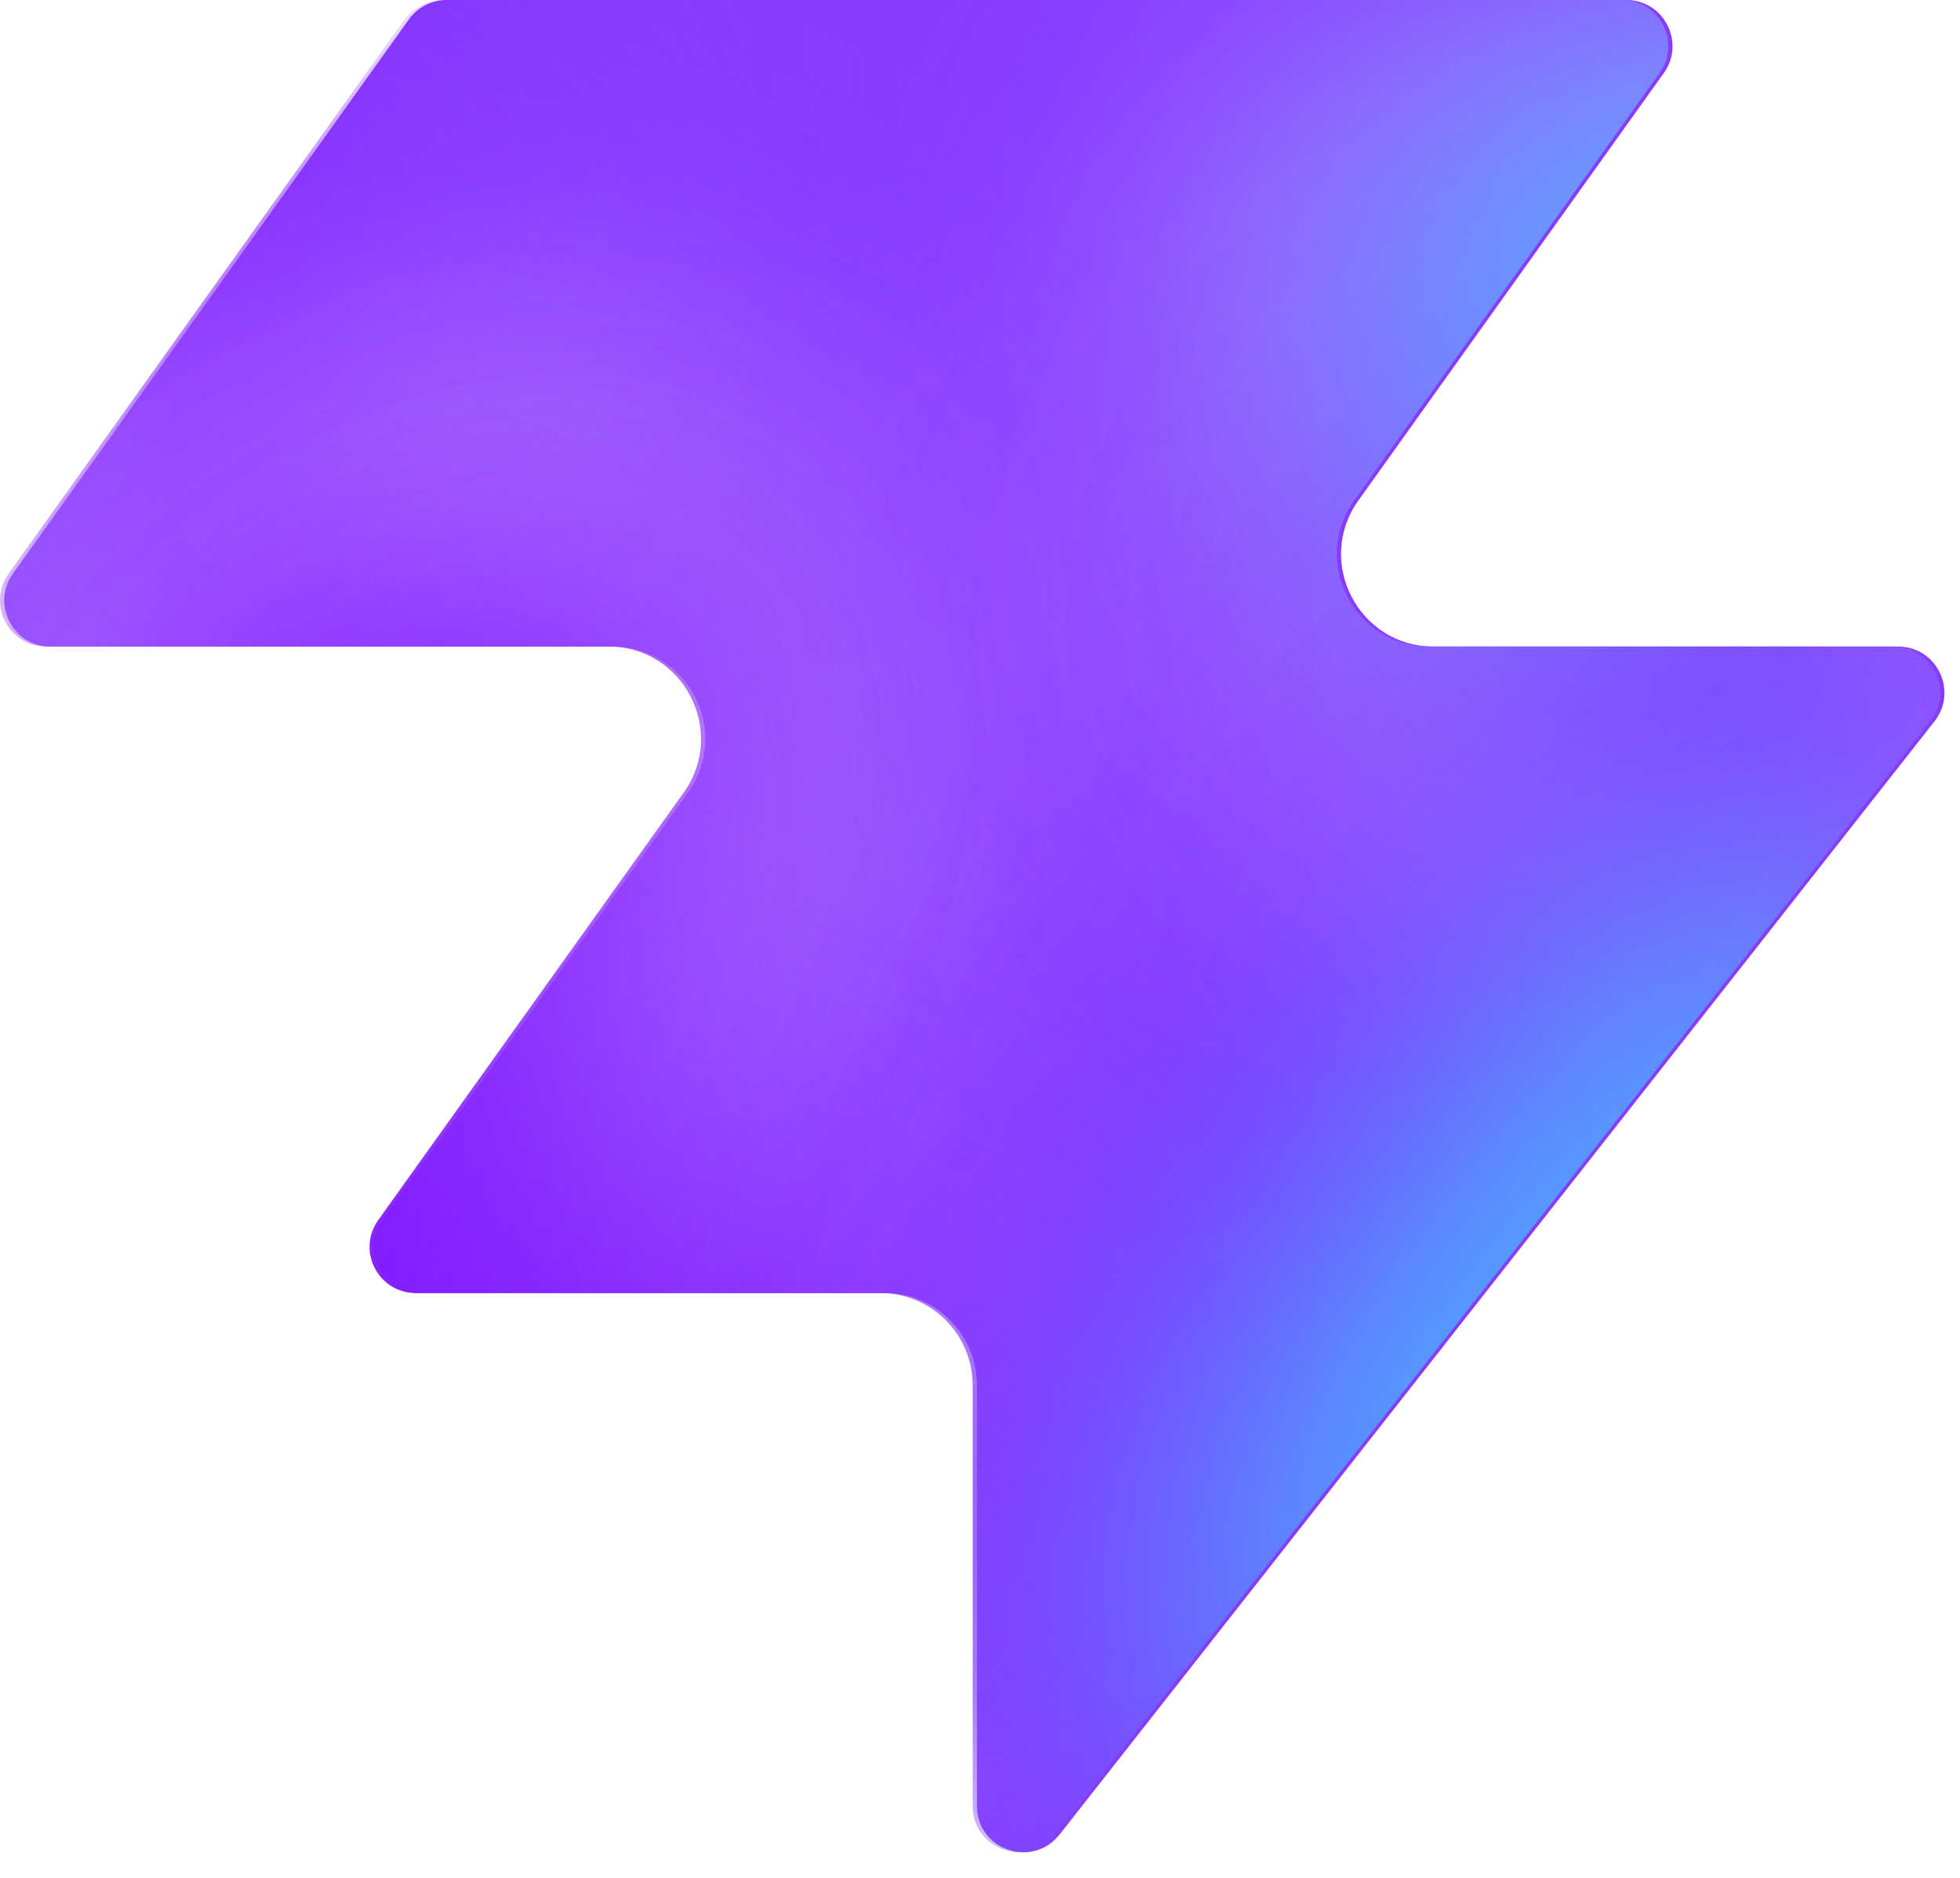
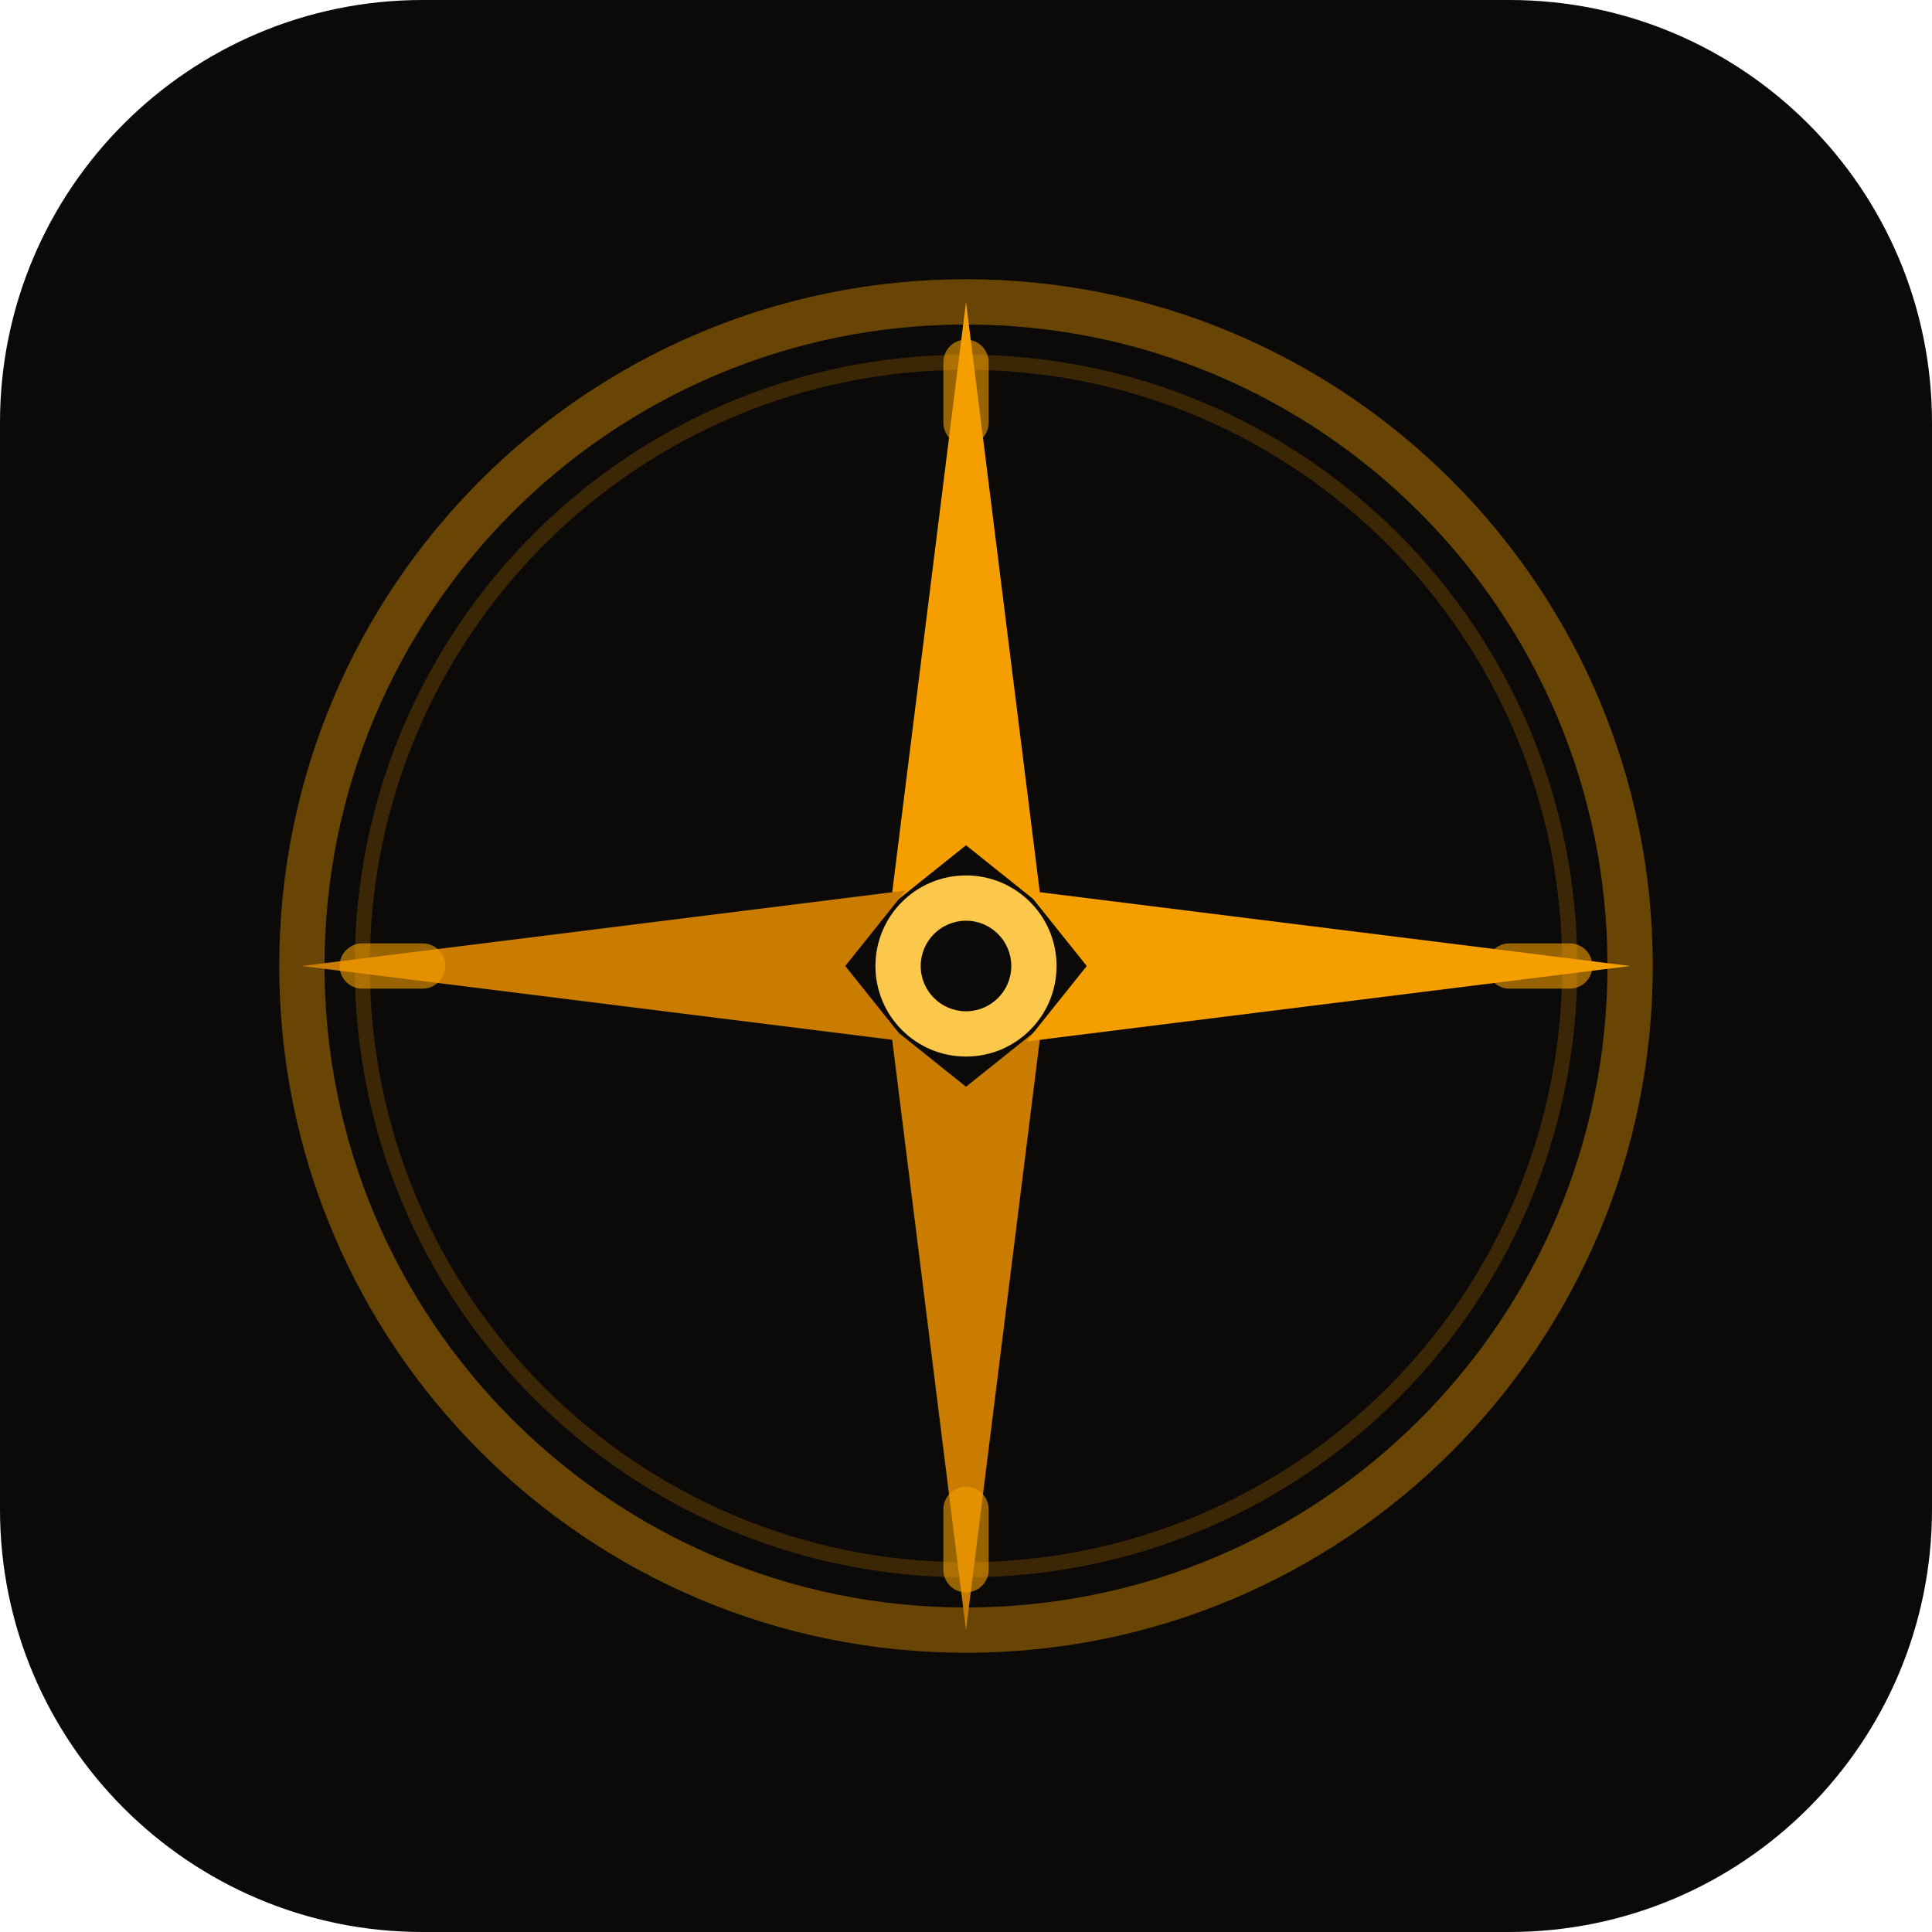
- <svg xmlns="http://www.w3.org/2000/svg" width="48" height="46" fill="none" viewBox="0 0 48 46">
-   <path fill="#863bff" d="M25.946 44.938c-.664.845-2.021.375-2.021-.698V33.937a2.26 2.26 0 0 0-2.262-2.262H10.287c-.92 0-1.456-1.04-.92-1.788l7.48-10.471c1.07-1.497 0-3.578-1.842-3.578H1.237c-.92 0-1.456-1.04-.92-1.788L10.013.474c.214-.297.556-.474.92-.474h28.894c.92 0 1.456 1.04.92 1.788l-7.48 10.471c-1.07 1.498 0 3.579 1.842 3.579h11.377c.943 0 1.473 1.088.89 1.83L25.947 44.94z" style="fill:#863bff;fill:color(display-p3 .525 .23 1);fill-opacity:1" />
-   <mask id="a" width="48" height="46" x="0" y="0" maskUnits="userSpaceOnUse" style="mask-type:alpha">
-     <path fill="#000" d="M25.842 44.938c-.664.844-2.021.375-2.021-.698V33.937a2.26 2.26 0 0 0-2.262-2.262H10.183c-.92 0-1.456-1.04-.92-1.788l7.48-10.471c1.07-1.498 0-3.579-1.842-3.579H1.133c-.92 0-1.456-1.04-.92-1.787L9.91.473c.214-.297.556-.474.92-.474h28.894c.92 0 1.456 1.04.92 1.788l-7.48 10.471c-1.07 1.498 0 3.578 1.842 3.578h11.377c.943 0 1.473 1.088.89 1.832L25.843 44.94z" style="fill:#000;fill-opacity:1" />
-   </mask>
-   <g mask="url(#a)">
-     <g filter="url(#b)">
-       <ellipse cx="5.508" cy="14.704" fill="#ede6ff" rx="5.508" ry="14.704" style="fill:#ede6ff;fill:color(display-p3 .927 .903 1);fill-opacity:1" transform="matrix(.00324 1 1 -.00324 -4.47 31.516)" />
-     </g>
-     <g filter="url(#c)">
-       <ellipse cx="10.399" cy="29.851" fill="#ede6ff" rx="10.399" ry="29.851" style="fill:#ede6ff;fill:color(display-p3 .927 .903 1);fill-opacity:1" transform="matrix(.00324 1 1 -.00324 -39.328 7.883)" />
-     </g>
-     <g filter="url(#d)">
-       <ellipse cx="5.508" cy="30.487" fill="#7e14ff" rx="5.508" ry="30.487" style="fill:#7e14ff;fill:color(display-p3 .492 .077 1);fill-opacity:1" transform="rotate(89.814 -25.913 -14.639)scale(1 -1)" />
-     </g>
-     <g filter="url(#e)">
-       <ellipse cx="5.508" cy="30.599" fill="#7e14ff" rx="5.508" ry="30.599" style="fill:#7e14ff;fill:color(display-p3 .492 .077 1);fill-opacity:1" transform="rotate(89.814 -32.644 -3.334)scale(1 -1)" />
-     </g>
-     <g filter="url(#f)">
-       <ellipse cx="5.508" cy="30.599" fill="#7e14ff" rx="5.508" ry="30.599" style="fill:#7e14ff;fill:color(display-p3 .492 .077 1);fill-opacity:1" transform="matrix(.00324 1 1 -.00324 -34.34 30.47)" />
-     </g>
-     <g filter="url(#g)">
-       <ellipse cx="14.072" cy="22.078" fill="#ede6ff" rx="14.072" ry="22.078" style="fill:#ede6ff;fill:color(display-p3 .927 .903 1);fill-opacity:1" transform="rotate(93.35 24.506 48.493)scale(-1 1)" />
-     </g>
-     <g filter="url(#h)">
-       <ellipse cx="3.47" cy="21.501" fill="#7e14ff" rx="3.47" ry="21.501" style="fill:#7e14ff;fill:color(display-p3 .492 .077 1);fill-opacity:1" transform="rotate(89.009 28.708 47.59)scale(-1 1)" />
-     </g>
-     <g filter="url(#i)">
-       <ellipse cx="3.47" cy="21.501" fill="#7e14ff" rx="3.47" ry="21.501" style="fill:#7e14ff;fill:color(display-p3 .492 .077 1);fill-opacity:1" transform="rotate(89.009 28.708 47.59)scale(-1 1)" />
-     </g>
-     <g filter="url(#j)">
-       <ellipse cx=".387" cy="8.972" fill="#7e14ff" rx="4.407" ry="29.108" style="fill:#7e14ff;fill:color(display-p3 .492 .077 1);fill-opacity:1" transform="rotate(39.51 .387 8.972)" />
-     </g>
-     <g filter="url(#k)">
-       <ellipse cx="47.523" cy="-6.092" fill="#7e14ff" rx="4.407" ry="29.108" style="fill:#7e14ff;fill:color(display-p3 .492 .077 1);fill-opacity:1" transform="rotate(37.892 47.523 -6.092)" />
-     </g>
-     <g filter="url(#l)">
-       <ellipse cx="41.412" cy="6.333" fill="#47bfff" rx="5.971" ry="9.665" style="fill:#47bfff;fill:color(display-p3 .28 .748 1);fill-opacity:1" transform="rotate(37.892 41.412 6.333)" />
-     </g>
-     <g filter="url(#m)">
-       <ellipse cx="-1.879" cy="38.332" fill="#7e14ff" rx="4.407" ry="29.108" style="fill:#7e14ff;fill:color(display-p3 .492 .077 1);fill-opacity:1" transform="rotate(37.892 -1.88 38.332)" />
-     </g>
-     <g filter="url(#n)">
-       <ellipse cx="-1.879" cy="38.332" fill="#7e14ff" rx="4.407" ry="29.108" style="fill:#7e14ff;fill:color(display-p3 .492 .077 1);fill-opacity:1" transform="rotate(37.892 -1.88 38.332)" />
-     </g>
-     <g filter="url(#o)">
-       <ellipse cx="35.651" cy="29.907" fill="#7e14ff" rx="4.407" ry="29.108" style="fill:#7e14ff;fill:color(display-p3 .492 .077 1);fill-opacity:1" transform="rotate(37.892 35.651 29.907)" />
-     </g>
-     <g filter="url(#p)">
-       <ellipse cx="38.418" cy="32.4" fill="#47bfff" rx="5.971" ry="15.297" style="fill:#47bfff;fill:color(display-p3 .28 .748 1);fill-opacity:1" transform="rotate(37.892 38.418 32.4)" />
-     </g>
-   </g>
-   <defs>
-     <filter id="b" width="60.045" height="41.654" x="-19.77" y="16.149" color-interpolation-filters="sRGB" filterUnits="userSpaceOnUse">
-       <feFlood flood-opacity="0" result="BackgroundImageFix" />
-       <feBlend in="SourceGraphic" in2="BackgroundImageFix" result="shape" />
-       <feGaussianBlur result="effect1_foregroundBlur_2002_17158" stdDeviation="7.659" />
-     </filter>
-     <filter id="c" width="90.34" height="51.437" x="-54.613" y="-7.533" color-interpolation-filters="sRGB" filterUnits="userSpaceOnUse">
-       <feFlood flood-opacity="0" result="BackgroundImageFix" />
-       <feBlend in="SourceGraphic" in2="BackgroundImageFix" result="shape" />
-       <feGaussianBlur result="effect1_foregroundBlur_2002_17158" stdDeviation="7.659" />
-     </filter>
-     <filter id="d" width="79.355" height="29.4" x="-49.64" y="2.03" color-interpolation-filters="sRGB" filterUnits="userSpaceOnUse">
-       <feFlood flood-opacity="0" result="BackgroundImageFix" />
-       <feBlend in="SourceGraphic" in2="BackgroundImageFix" result="shape" />
-       <feGaussianBlur result="effect1_foregroundBlur_2002_17158" stdDeviation="4.596" />
-     </filter>
-     <filter id="e" width="79.579" height="29.4" x="-45.045" y="20.029" color-interpolation-filters="sRGB" filterUnits="userSpaceOnUse">
-       <feFlood flood-opacity="0" result="BackgroundImageFix" />
-       <feBlend in="SourceGraphic" in2="BackgroundImageFix" result="shape" />
-       <feGaussianBlur result="effect1_foregroundBlur_2002_17158" stdDeviation="4.596" />
-     </filter>
-     <filter id="f" width="79.579" height="29.4" x="-43.513" y="21.178" color-interpolation-filters="sRGB" filterUnits="userSpaceOnUse">
-       <feFlood flood-opacity="0" result="BackgroundImageFix" />
-       <feBlend in="SourceGraphic" in2="BackgroundImageFix" result="shape" />
-       <feGaussianBlur result="effect1_foregroundBlur_2002_17158" stdDeviation="4.596" />
-     </filter>
-     <filter id="g" width="74.749" height="58.852" x="15.756" y="-17.901" color-interpolation-filters="sRGB" filterUnits="userSpaceOnUse">
-       <feFlood flood-opacity="0" result="BackgroundImageFix" />
-       <feBlend in="SourceGraphic" in2="BackgroundImageFix" result="shape" />
-       <feGaussianBlur result="effect1_foregroundBlur_2002_17158" stdDeviation="7.659" />
-     </filter>
-     <filter id="h" width="61.377" height="25.362" x="23.548" y="2.284" color-interpolation-filters="sRGB" filterUnits="userSpaceOnUse">
-       <feFlood flood-opacity="0" result="BackgroundImageFix" />
-       <feBlend in="SourceGraphic" in2="BackgroundImageFix" result="shape" />
-       <feGaussianBlur result="effect1_foregroundBlur_2002_17158" stdDeviation="4.596" />
-     </filter>
-     <filter id="i" width="61.377" height="25.362" x="23.548" y="2.284" color-interpolation-filters="sRGB" filterUnits="userSpaceOnUse">
-       <feFlood flood-opacity="0" result="BackgroundImageFix" />
-       <feBlend in="SourceGraphic" in2="BackgroundImageFix" result="shape" />
-       <feGaussianBlur result="effect1_foregroundBlur_2002_17158" stdDeviation="4.596" />
-     </filter>
-     <filter id="j" width="56.045" height="63.649" x="-27.636" y="-22.853" color-interpolation-filters="sRGB" filterUnits="userSpaceOnUse">
-       <feFlood flood-opacity="0" result="BackgroundImageFix" />
-       <feBlend in="SourceGraphic" in2="BackgroundImageFix" result="shape" />
-       <feGaussianBlur result="effect1_foregroundBlur_2002_17158" stdDeviation="4.596" />
-     </filter>
-     <filter id="k" width="54.814" height="64.646" x="20.116" y="-38.415" color-interpolation-filters="sRGB" filterUnits="userSpaceOnUse">
-       <feFlood flood-opacity="0" result="BackgroundImageFix" />
-       <feBlend in="SourceGraphic" in2="BackgroundImageFix" result="shape" />
-       <feGaussianBlur result="effect1_foregroundBlur_2002_17158" stdDeviation="4.596" />
-     </filter>
-     <filter id="l" width="33.541" height="35.313" x="24.641" y="-11.323" color-interpolation-filters="sRGB" filterUnits="userSpaceOnUse">
-       <feFlood flood-opacity="0" result="BackgroundImageFix" />
-       <feBlend in="SourceGraphic" in2="BackgroundImageFix" result="shape" />
-       <feGaussianBlur result="effect1_foregroundBlur_2002_17158" stdDeviation="4.596" />
-     </filter>
-     <filter id="m" width="54.814" height="64.646" x="-29.286" y="6.009" color-interpolation-filters="sRGB" filterUnits="userSpaceOnUse">
-       <feFlood flood-opacity="0" result="BackgroundImageFix" />
-       <feBlend in="SourceGraphic" in2="BackgroundImageFix" result="shape" />
-       <feGaussianBlur result="effect1_foregroundBlur_2002_17158" stdDeviation="4.596" />
-     </filter>
-     <filter id="n" width="54.814" height="64.646" x="-29.286" y="6.009" color-interpolation-filters="sRGB" filterUnits="userSpaceOnUse">
-       <feFlood flood-opacity="0" result="BackgroundImageFix" />
-       <feBlend in="SourceGraphic" in2="BackgroundImageFix" result="shape" />
-       <feGaussianBlur result="effect1_foregroundBlur_2002_17158" stdDeviation="4.596" />
-     </filter>
-     <filter id="o" width="54.814" height="64.646" x="8.244" y="-2.416" color-interpolation-filters="sRGB" filterUnits="userSpaceOnUse">
-       <feFlood flood-opacity="0" result="BackgroundImageFix" />
-       <feBlend in="SourceGraphic" in2="BackgroundImageFix" result="shape" />
-       <feGaussianBlur result="effect1_foregroundBlur_2002_17158" stdDeviation="4.596" />
-     </filter>
-     <filter id="p" width="39.409" height="43.623" x="18.713" y="10.588" color-interpolation-filters="sRGB" filterUnits="userSpaceOnUse">
-       <feFlood flood-opacity="0" result="BackgroundImageFix" />
-       <feBlend in="SourceGraphic" in2="BackgroundImageFix" result="shape" />
-       <feGaussianBlur result="effect1_foregroundBlur_2002_17158" stdDeviation="4.596" />
-     </filter>
-   </defs>
+ <svg xmlns="http://www.w3.org/2000/svg" viewBox="0 0 64 64" fill="none">
+   <rect width="64" height="64" rx="14" fill="#0c0a08" />
+   <circle cx="32" cy="32" r="22" stroke="#f59e00" stroke-width="1.5" stroke-opacity="0.4" />
+   <circle cx="32" cy="32" r="20" stroke="#f59e00" stroke-width="0.5" stroke-opacity="0.2" />
+   <polygon points="32,10 34.5,30 32,28 29.5,30" fill="#f59e00" />
+   <polygon points="32,54 34.5,34 32,36 29.5,34" fill="#c97c00" />
+   <polygon points="54,32 34,29.5 36,32 34,34.5" fill="#f59e00" />
+   <polygon points="10,32 30,29.5 28,32 30,34.5" fill="#c97c00" />
+   <circle cx="32" cy="32" r="3" fill="#fcc84b" />
+   <circle cx="32" cy="32" r="1.5" fill="#0c0a08" />
+   <line x1="32" y1="12" x2="32" y2="14" stroke="#f59e00" stroke-width="1.5" stroke-linecap="round" stroke-opacity="0.6" />
+   <line x1="32" y1="50" x2="32" y2="52" stroke="#f59e00" stroke-width="1.5" stroke-linecap="round" stroke-opacity="0.6" />
+   <line x1="12" y1="32" x2="14" y2="32" stroke="#f59e00" stroke-width="1.5" stroke-linecap="round" stroke-opacity="0.6" />
+   <line x1="50" y1="32" x2="52" y2="32" stroke="#f59e00" stroke-width="1.5" stroke-linecap="round" stroke-opacity="0.6" />
</svg>
